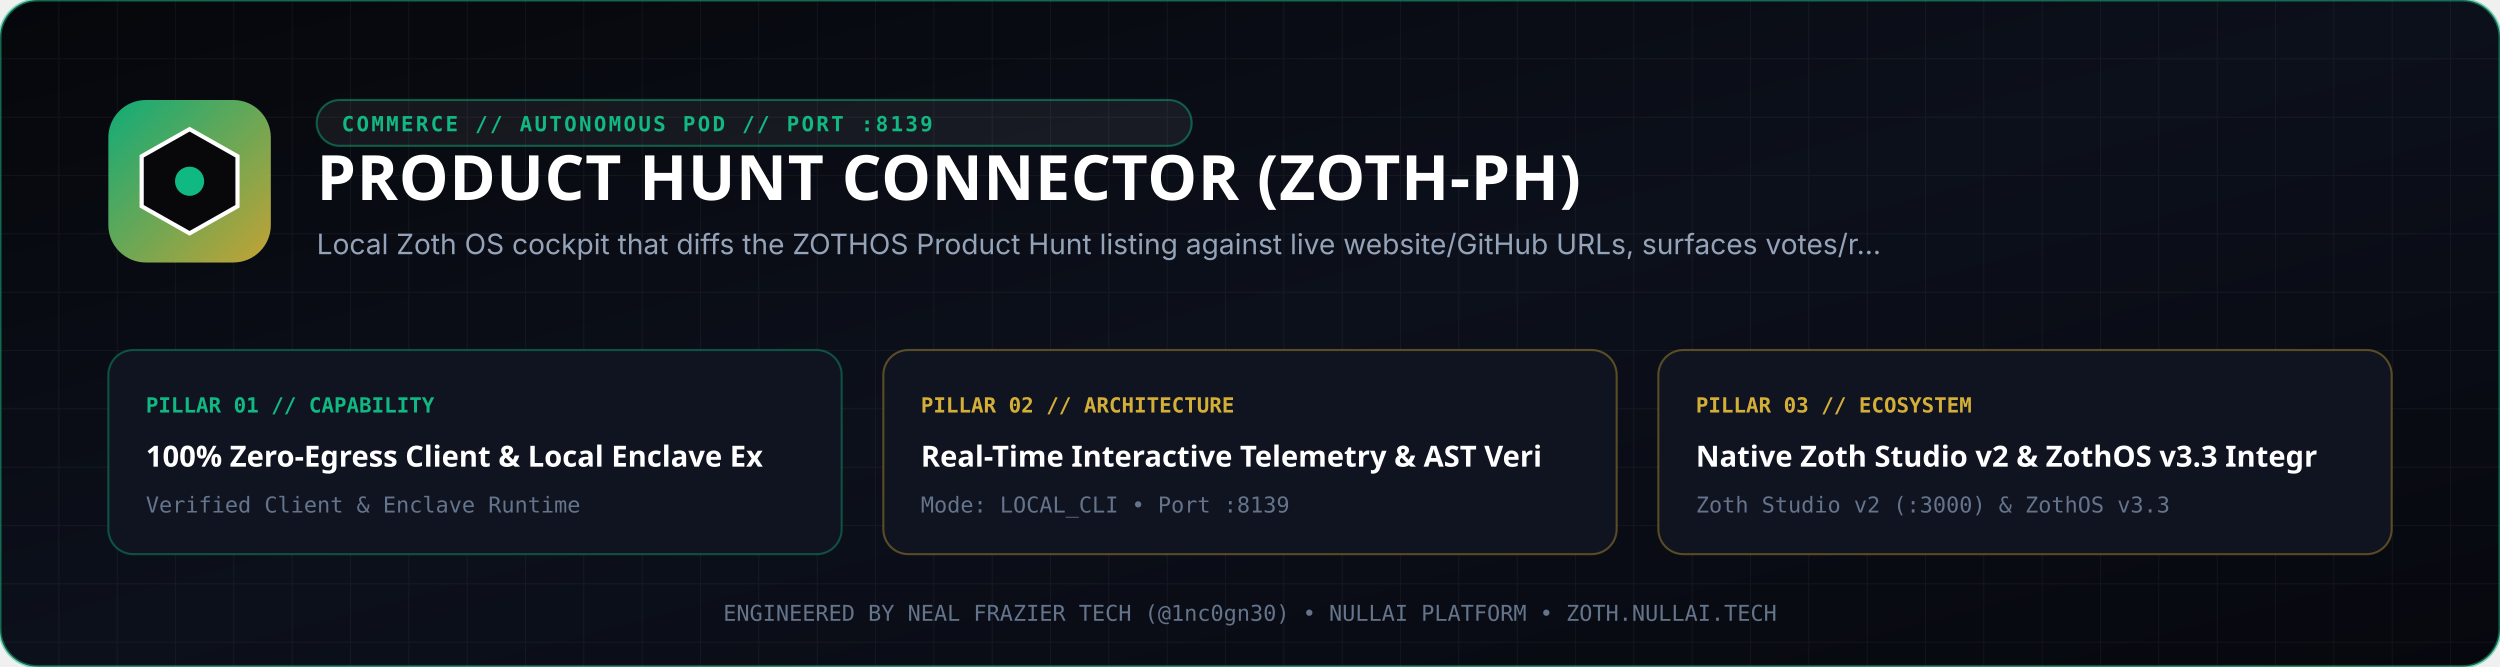
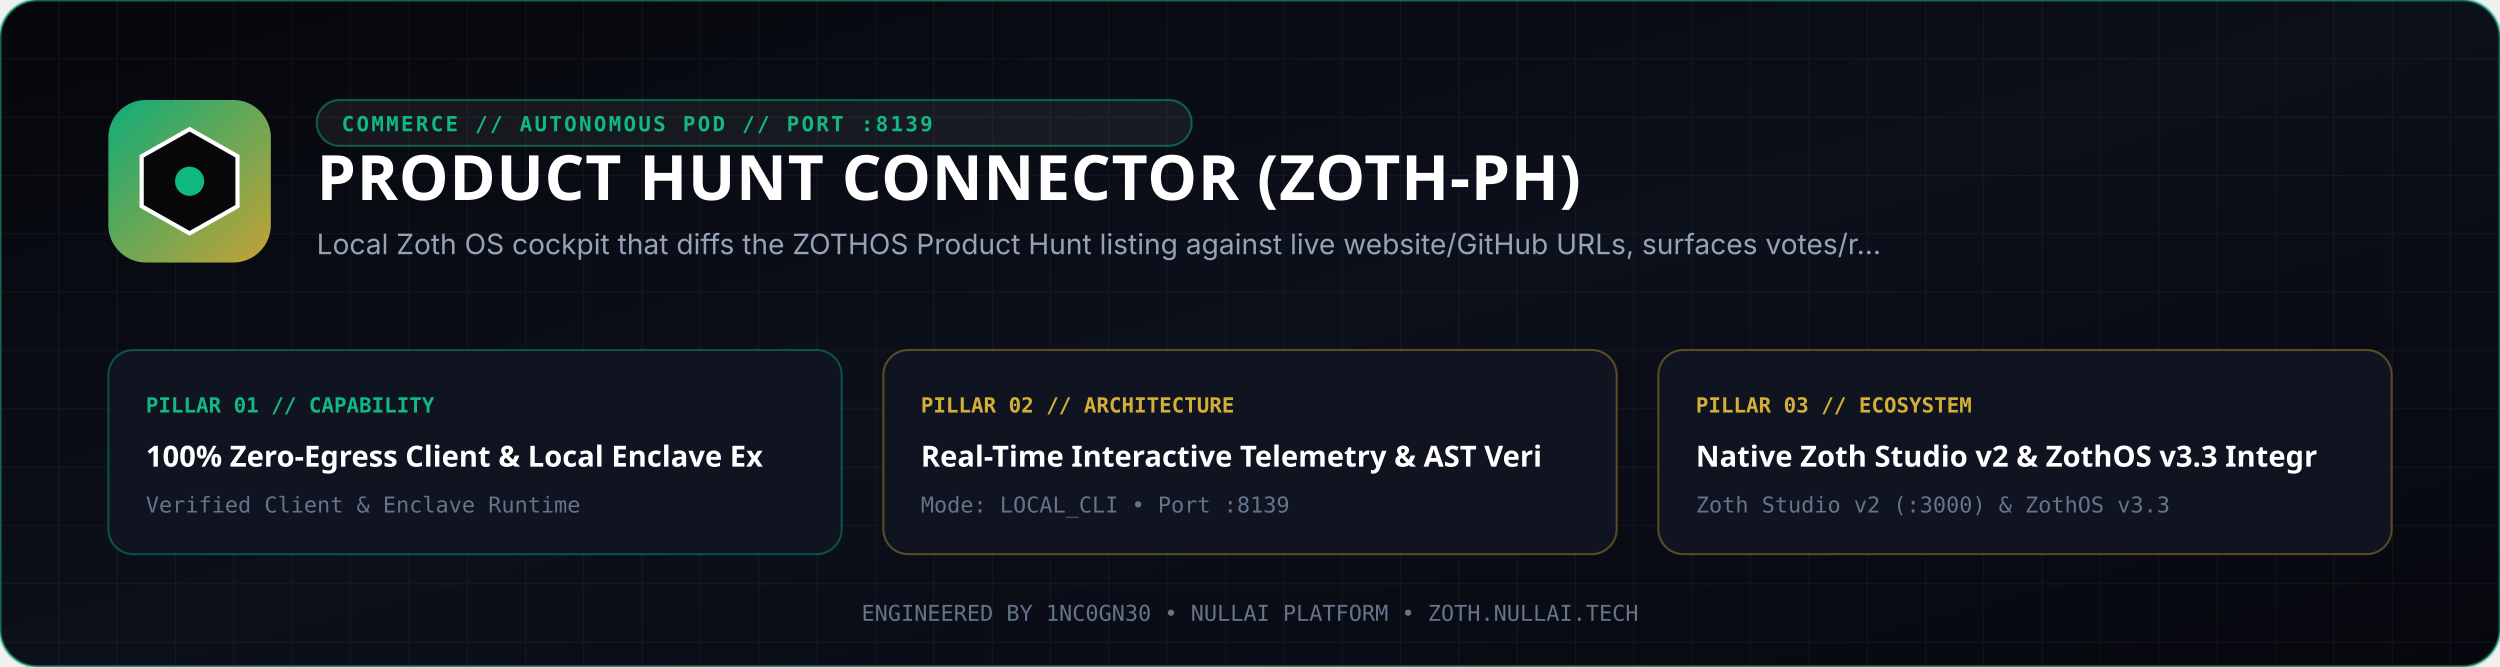
<svg xmlns="http://www.w3.org/2000/svg" viewBox="0 0 1200 320" width="100%" height="100%">
  <defs>
    <linearGradient id="bg" x1="0%" y1="0%" x2="100%" y2="100%">
      <stop offset="0%" stop-color="#06070B" />
      <stop offset="50%" stop-color="#0C101B" />
      <stop offset="100%" stop-color="#07080E" />
    </linearGradient>
    <linearGradient id="accent" x1="0%" y1="0%" x2="100%" y2="100%">
      <stop offset="0%" stop-color="#10B981" />
      <stop offset="100%" stop-color="#D4AF37" />
    </linearGradient>
    <pattern id="grid" width="28" height="28" patternUnits="userSpaceOnUse">
      <path d="M 28 0 L 0 0 0 28" fill="none" stroke="rgba(255,255,255,0.04)" stroke-width="1" />
    </pattern>
  </defs>
  <rect width="1200" height="320" rx="18" fill="url(#bg)" stroke="#10B981" stroke-opacity="0.5" stroke-width="1.5" />
  <rect width="1200" height="320" rx="18" fill="url(#grid)" />
  <g transform="translate(52, 48)">
    <rect width="78" height="78" rx="18" fill="url(#accent)" opacity="0.92" />
    <polygon points="39,14 62,27 62,51 39,64 16,51 16,27" fill="#08080B" stroke="#FFFFFF" stroke-width="2" />
    <circle cx="39" cy="39" r="7" fill="#10B981" />
  </g>
  <g transform="translate(152, 62)">
    <rect x="0" y="-14" width="420" height="22" rx="11" fill="rgba(255,255,255,0.06)" stroke="#10B981" stroke-opacity="0.45" />
    <text x="12" y="1" fill="#10B981" font-family="JetBrains Mono, monospace" font-size="10" font-weight="700" letter-spacing="1.1">COMMERCE // AUTONOMOUS POD // PORT :8139</text>
    <text x="0" y="34" fill="#FFFFFF" font-family="Syne, Space Grotesk, sans-serif" font-size="30" font-weight="800" letter-spacing="0.4">PRODUCT HUNT CONNECTOR (ZOTH-PH)</text>
    <text x="0" y="60" fill="#94A3B8" font-family="Inter, sans-serif" font-size="13.5">Local Zoth OS cockpit that diffs the ZOTHOS Product Hunt listing against live website/GitHub URLs, surfaces votes/r...</text>
  </g>
  <g transform="translate(52, 168)">
    <rect x="0" y="0" width="352" height="98" rx="12" fill="#101320" stroke="#10B981" stroke-opacity="0.38" />
    <text x="18" y="30" fill="#10B981" font-family="JetBrains Mono, monospace" font-size="10" font-weight="700">PILLAR 01 // CAPABILITY</text>
    <text x="18" y="56" fill="#FFFFFF" font-family="Space Grotesk, sans-serif" font-size="14" font-weight="700">100% Zero-Egress Client &amp; Local Enclave Ex</text>
    <text x="18" y="78" fill="#64748B" font-family="JetBrains Mono, monospace" font-size="10.5">Verified Client &amp; Enclave Runtime</text>
    <rect x="372" y="0" width="352" height="98" rx="12" fill="#101320" stroke="#D4AF37" stroke-opacity="0.38" />
    <text x="390" y="30" fill="#D4AF37" font-family="JetBrains Mono, monospace" font-size="10" font-weight="700">PILLAR 02 // ARCHITECTURE</text>
    <text x="390" y="56" fill="#FFFFFF" font-family="Space Grotesk, sans-serif" font-size="14" font-weight="700">Real-Time Interactive Telemetry &amp; AST Veri</text>
    <text x="390" y="78" fill="#64748B" font-family="JetBrains Mono, monospace" font-size="10.5">Mode: LOCAL_CLI • Port :8139</text>
    <rect x="744" y="0" width="352" height="98" rx="12" fill="#101320" stroke="#D4AF37" stroke-opacity="0.38" />
    <text x="762" y="30" fill="#D4AF37" font-family="JetBrains Mono, monospace" font-size="10" font-weight="700">PILLAR 03 // ECOSYSTEM</text>
    <text x="762" y="56" fill="#FFFFFF" font-family="Space Grotesk, sans-serif" font-size="14" font-weight="700">Native Zoth Studio v2 &amp; ZothOS v3.3 Integr</text>
    <text x="762" y="78" fill="#64748B" font-family="JetBrains Mono, monospace" font-size="10.5">Zoth Studio v2 (:3000) &amp; ZothOS v3.3</text>
  </g>
  <text x="600" y="298" text-anchor="middle" fill="#64748B" font-family="JetBrains Mono, monospace" font-size="10.5">
-     ENGINEERED BY NEAL FRAZIER TECH (@1nc0gn30)  •  NULLAI PLATFORM  •  ZOTH.NULLAI.TECH
+     ENGINEERED BY 1NC0GN30  •  NULLAI PLATFORM  •  ZOTH.NULLAI.TECH
  </text>
</svg>
